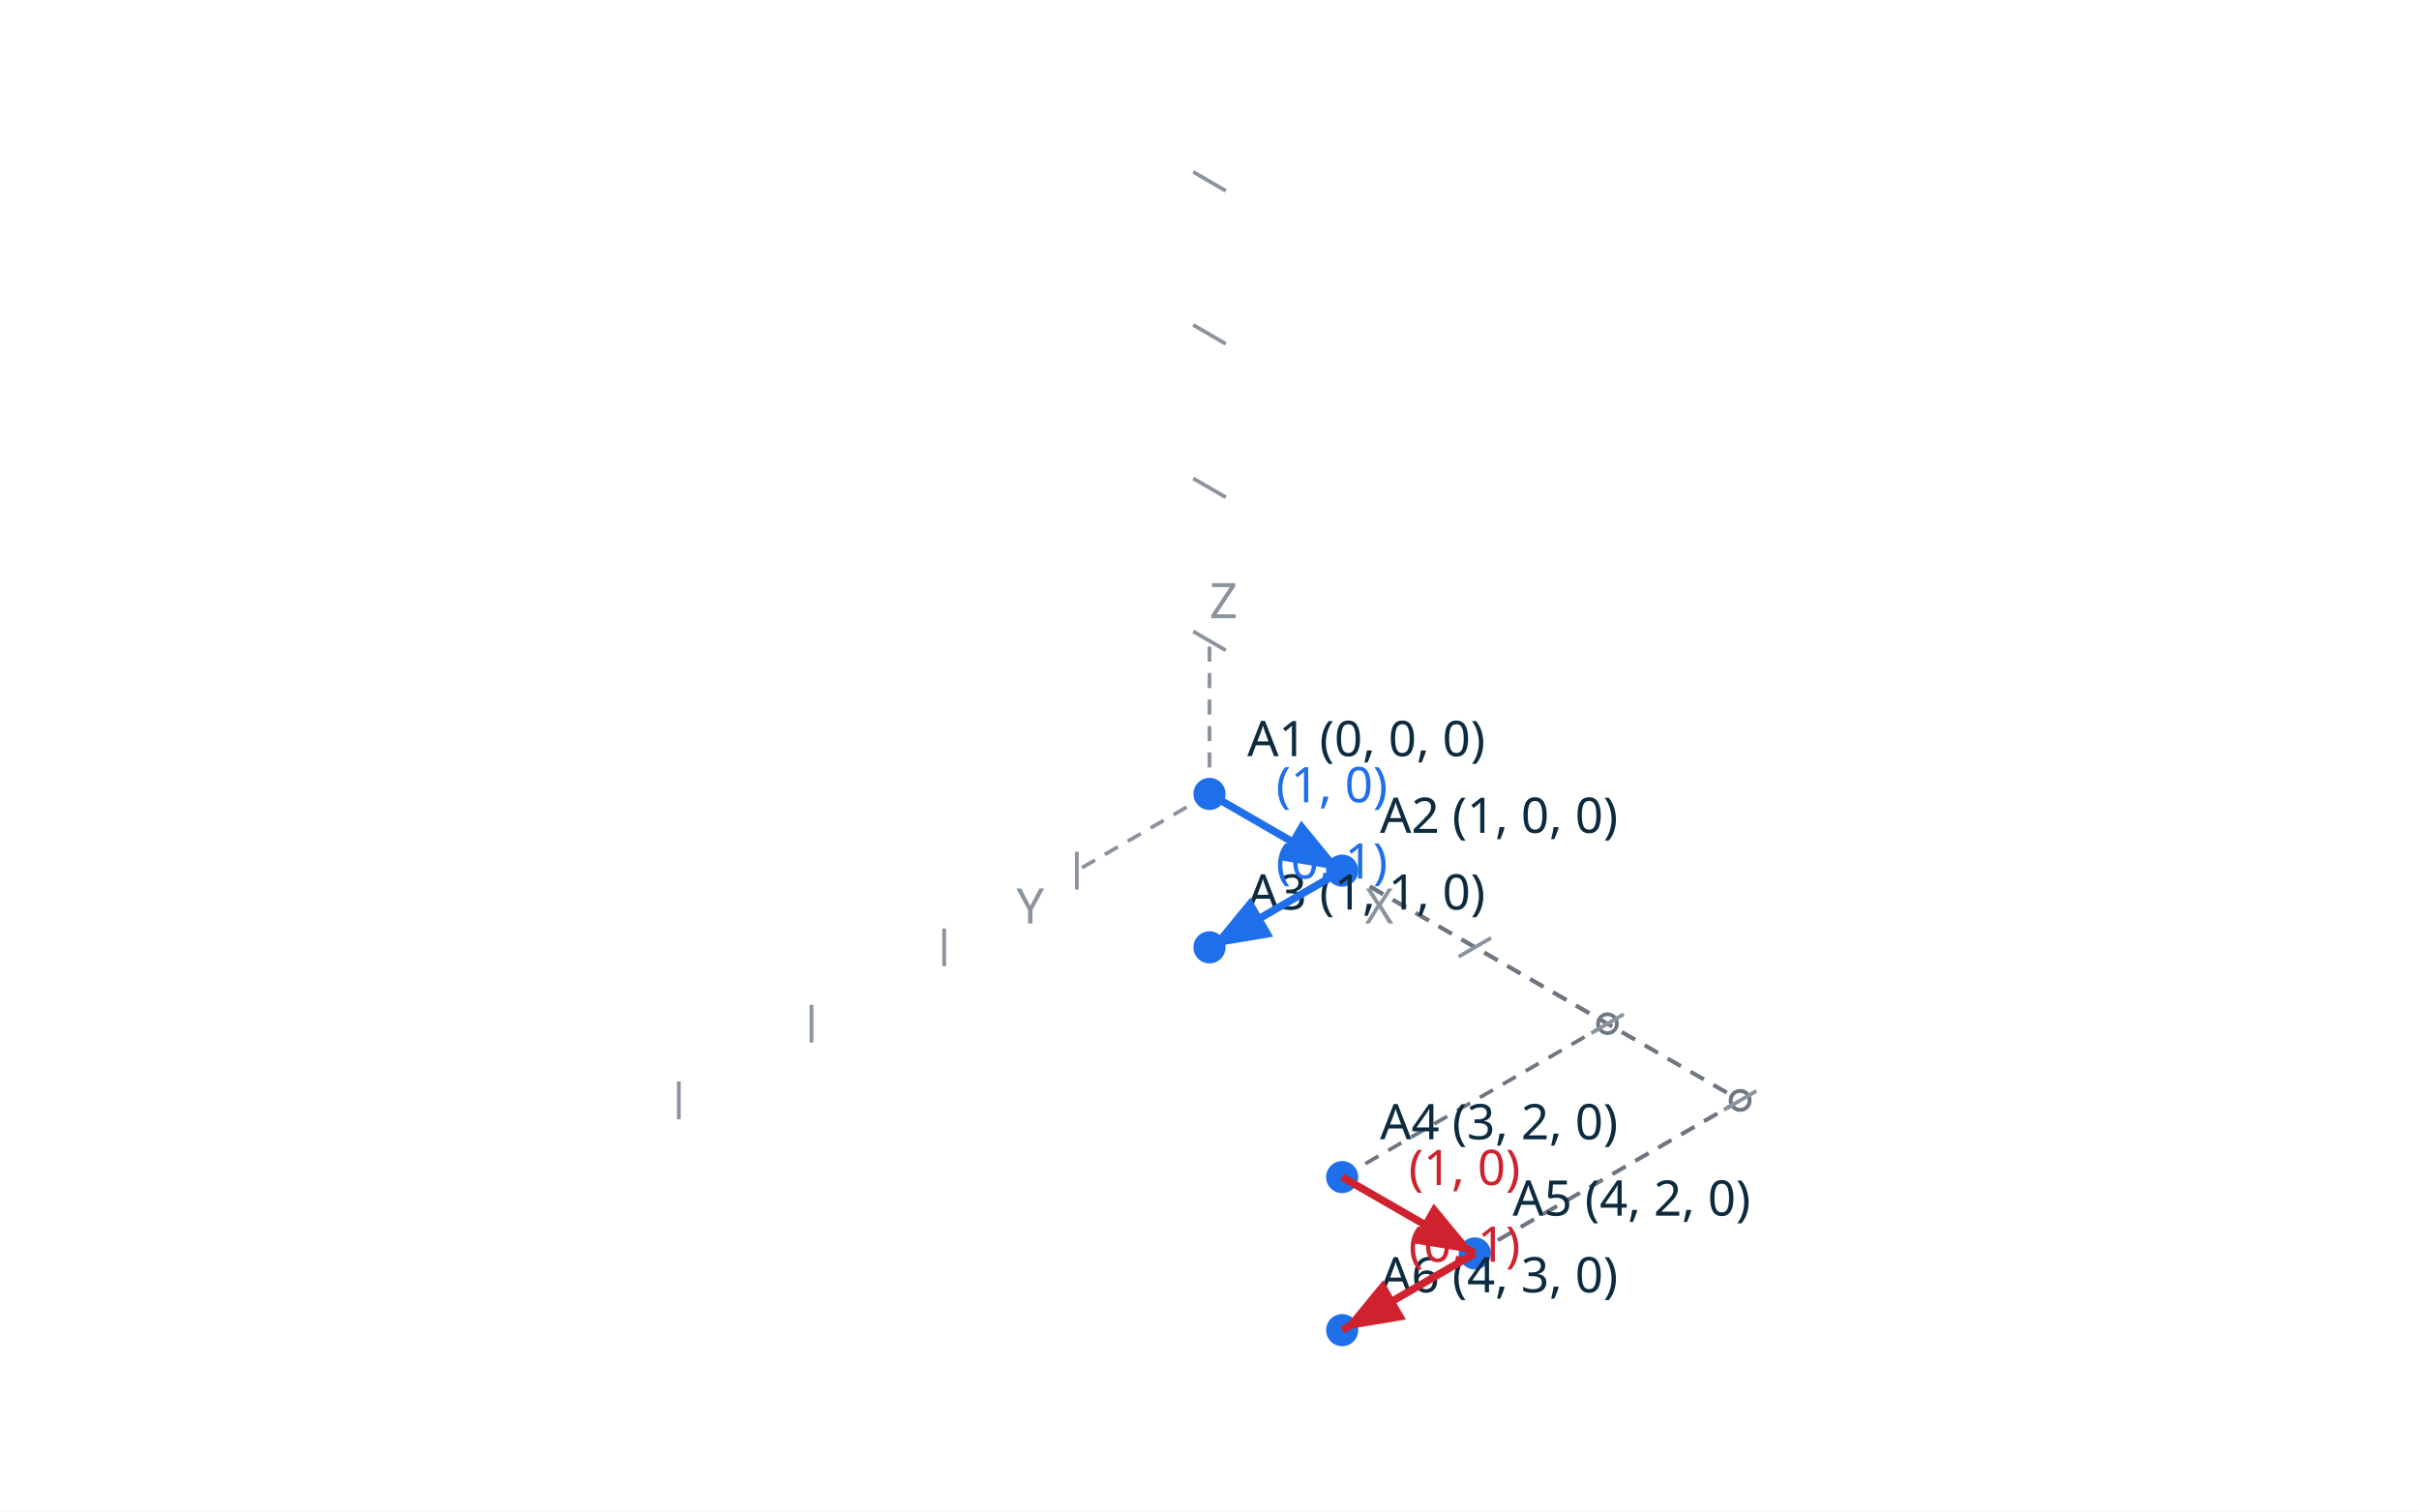
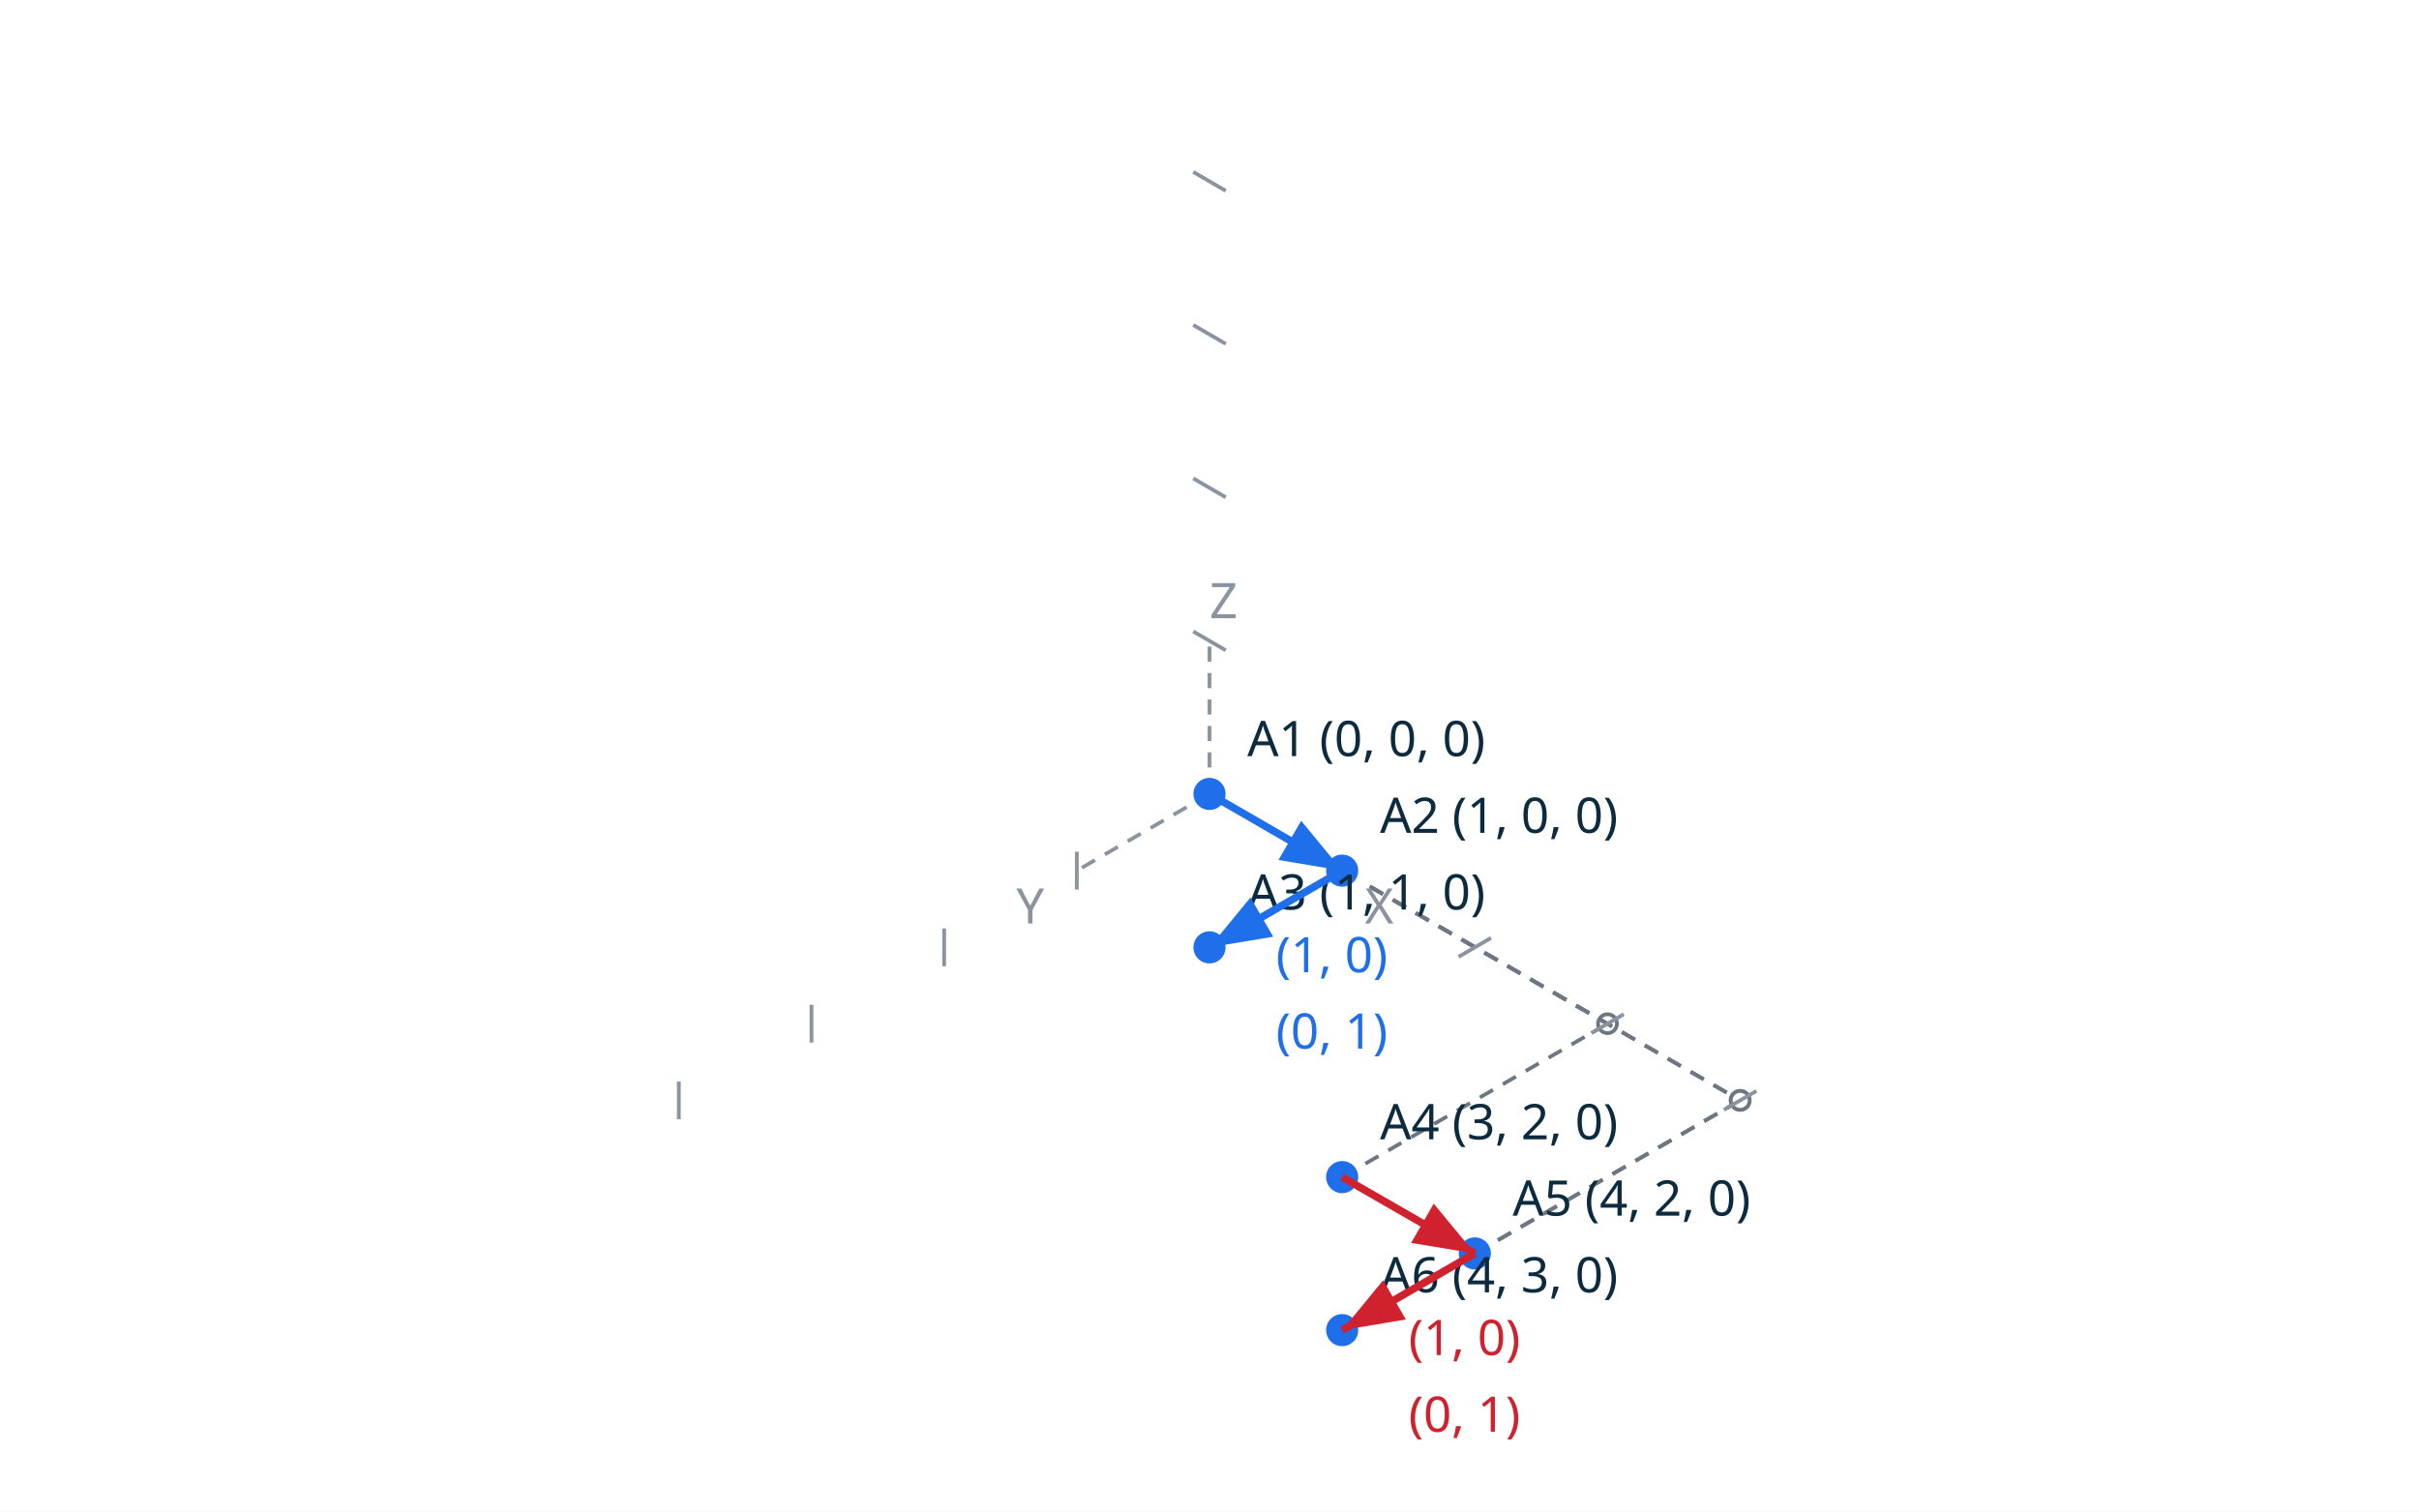
<svg xmlns="http://www.w3.org/2000/svg" viewBox="0 0 640 400" width="640" height="400">
  <rect width="640" height="400" fill="#ffffff" />
  <circle cx="320.0" cy="210.1" r="2.5" fill="#ffffff" stroke="#6e7781" stroke-width="1.0" />
  <circle cx="320.0" cy="210.1" r="2.5" fill="#ffffff" stroke="#6e7781" stroke-width="1.0" />
  <line x1="320.0" y1="210.1" x2="355.1" y2="230.4" stroke="#6e7781" stroke-width="1.0" stroke-dasharray="4 3" />
  <circle cx="355.1" cy="230.4" r="2.5" fill="#ffffff" stroke="#6e7781" stroke-width="1.0" />
  <circle cx="355.1" cy="230.4" r="2.5" fill="#ffffff" stroke="#6e7781" stroke-width="1.0" />
  <line x1="320.0" y1="210.1" x2="355.1" y2="230.4" stroke="#6e7781" stroke-width="1.0" stroke-dasharray="4 3" />
  <line x1="355.1" y1="230.4" x2="320.0" y2="250.7" stroke="#6e7781" stroke-width="1.0" stroke-dasharray="4 3" />
  <circle cx="355.1" cy="230.4" r="2.5" fill="#ffffff" stroke="#6e7781" stroke-width="1.0" />
  <circle cx="320.0" cy="250.7" r="2.5" fill="#ffffff" stroke="#6e7781" stroke-width="1.0" />
  <line x1="320.0" y1="210.1" x2="425.3" y2="270.9" stroke="#6e7781" stroke-width="1.0" stroke-dasharray="4 3" />
  <line x1="425.3" y1="270.9" x2="355.1" y2="311.5" stroke="#6e7781" stroke-width="1.0" stroke-dasharray="4 3" />
  <circle cx="425.3" cy="270.9" r="2.5" fill="#ffffff" stroke="#6e7781" stroke-width="1.0" />
  <circle cx="355.1" cy="311.5" r="2.5" fill="#ffffff" stroke="#6e7781" stroke-width="1.0" />
  <line x1="320.0" y1="210.1" x2="460.4" y2="291.2" stroke="#6e7781" stroke-width="1.0" stroke-dasharray="4 3" />
  <line x1="460.4" y1="291.2" x2="390.2" y2="331.7" stroke="#6e7781" stroke-width="1.0" stroke-dasharray="4 3" />
  <circle cx="460.4" cy="291.2" r="2.5" fill="#ffffff" stroke="#6e7781" stroke-width="1.0" />
  <circle cx="390.2" cy="331.7" r="2.5" fill="#ffffff" stroke="#6e7781" stroke-width="1.0" />
  <line x1="320.0" y1="210.1" x2="460.4" y2="291.2" stroke="#6e7781" stroke-width="1.0" stroke-dasharray="4 3" />
  <line x1="460.4" y1="291.2" x2="355.1" y2="352.0" stroke="#6e7781" stroke-width="1.0" stroke-dasharray="4 3" />
  <circle cx="460.4" cy="291.2" r="2.5" fill="#ffffff" stroke="#6e7781" stroke-width="1.0" />
  <circle cx="355.1" cy="352.0" r="2.5" fill="#ffffff" stroke="#6e7781" stroke-width="1.0" />
  <line x1="320.0" y1="210.1" x2="355.1" y2="230.4" stroke="#8b949e" stroke-width="1.0" stroke-dasharray="4 3" />
  <text x="361.1" y="244.4" fill="#8b949e" font-family="sans-serif" font-size="13">X</text>
  <line x1="320.0" y1="210.1" x2="284.9" y2="230.4" stroke="#8b949e" stroke-width="1.0" stroke-dasharray="4 3" />
  <text x="268.9" y="244.4" fill="#8b949e" font-family="sans-serif" font-size="13">Y</text>
  <line x1="320.0" y1="210.1" x2="320.0" y2="169.6" stroke="#8b949e" stroke-width="1.0" stroke-dasharray="4 3" />
  <text x="320.0" y="163.6" fill="#8b949e" font-family="sans-serif" font-size="13">Z</text>
  <circle cx="320.0" cy="210.1" r="2.5" fill="#8b949e" />
  <line x1="359.4" y1="227.9" x2="350.8" y2="232.9" stroke="#8b949e" stroke-width="1.0" />
  <line x1="394.5" y1="248.2" x2="385.9" y2="253.2" stroke="#8b949e" stroke-width="1.0" />
  <line x1="429.6" y1="268.4" x2="421.0" y2="273.4" stroke="#8b949e" stroke-width="1.0" />
  <line x1="464.7" y1="288.7" x2="456.1" y2="293.7" stroke="#8b949e" stroke-width="1.0" />
  <line x1="284.9" y1="235.4" x2="284.9" y2="225.4" stroke="#8b949e" stroke-width="1.0" />
  <line x1="249.8" y1="255.7" x2="249.8" y2="245.7" stroke="#8b949e" stroke-width="1.0" />
  <line x1="214.7" y1="275.9" x2="214.7" y2="265.9" stroke="#8b949e" stroke-width="1.0" />
  <line x1="179.6" y1="296.2" x2="179.6" y2="286.2" stroke="#8b949e" stroke-width="1.0" />
  <line x1="315.7" y1="167.1" x2="324.3" y2="172.1" stroke="#8b949e" stroke-width="1.0" />
  <line x1="315.7" y1="126.6" x2="324.3" y2="131.6" stroke="#8b949e" stroke-width="1.0" />
  <line x1="315.7" y1="86.0" x2="324.3" y2="91.0" stroke="#8b949e" stroke-width="1.0" />
  <line x1="315.7" y1="45.5" x2="324.3" y2="50.5" stroke="#8b949e" stroke-width="1.0" />
  <circle cx="320.0" cy="210.1" r="5.0" fill="#1f6feb" stroke="#ffffff" stroke-width="1.5" />
  <text x="330.0" y="200.1" fill="#0d2b3e" font-family="sans-serif" font-size="13">A1 (0, 0, 0)</text>
  <circle cx="355.1" cy="230.4" r="5.0" fill="#1f6feb" stroke="#ffffff" stroke-width="1.5" />
  <text x="365.1" y="220.4" fill="#0d2b3e" font-family="sans-serif" font-size="13">A2 (1, 0, 0)</text>
  <circle cx="320.0" cy="250.7" r="5.0" fill="#1f6feb" stroke="#ffffff" stroke-width="1.5" />
  <text x="330.0" y="240.7" fill="#0d2b3e" font-family="sans-serif" font-size="13">A3 (1, 1, 0)</text>
  <circle cx="355.1" cy="311.5" r="5.0" fill="#1f6feb" stroke="#ffffff" stroke-width="1.5" />
  <text x="365.1" y="301.5" fill="#0d2b3e" font-family="sans-serif" font-size="13">A4 (3, 2, 0)</text>
  <circle cx="390.2" cy="331.7" r="5.0" fill="#1f6feb" stroke="#ffffff" stroke-width="1.5" />
  <text x="400.2" y="321.7" fill="#0d2b3e" font-family="sans-serif" font-size="13">A5 (4, 2, 0)</text>
  <circle cx="355.1" cy="352.0" r="5.0" fill="#1f6feb" stroke="#ffffff" stroke-width="1.5" />
  <text x="365.1" y="342.0" fill="#0d2b3e" font-family="sans-serif" font-size="13">A6 (4, 3, 0)</text>
  <defs>
    <marker id="arrow" markerWidth="10" markerHeight="10" refX="8" refY="3" orient="auto">
      <path d="M0,0 L8,3 L0,6 z" fill="#1a7f37" />
    </marker>
    <marker id="arrow1" markerWidth="10" markerHeight="10" refX="8" refY="3" orient="auto">
      <path d="M0,0 L8,3 L0,6 z" fill="#1f6feb" />
    </marker>
    <marker id="arrow2" markerWidth="10" markerHeight="10" refX="8" refY="3" orient="auto">
      <path d="M0,0 L8,3 L0,6 z" fill="#cf222e" />
    </marker>
  </defs>
  <line x1="320.0" y1="210.1" x2="355.1" y2="230.4" stroke="#1f6feb" stroke-width="2.0" marker-end="url(#arrow1)" />
-   <text x="337.6" y="212.3" fill="#1f6feb" font-family="sans-serif" font-size="13">(1, 0)</text>
+   <text x="337.6" y="257.3" fill="#1f6feb" font-family="sans-serif" font-size="13">(1, 0)</text>
  <line x1="355.1" y1="230.4" x2="320.0" y2="250.7" stroke="#1f6feb" stroke-width="2.0" marker-end="url(#arrow1)" />
-   <text x="337.6" y="232.5" fill="#1f6feb" font-family="sans-serif" font-size="13">(0, 1)</text>
+   <text x="337.6" y="277.5" fill="#1f6feb" font-family="sans-serif" font-size="13">(0, 1)</text>
  <line x1="355.1" y1="311.5" x2="390.2" y2="331.7" stroke="#cf222e" stroke-width="2.0" marker-end="url(#arrow2)" />
-   <text x="372.7" y="313.6" fill="#cf222e" font-family="sans-serif" font-size="13">(1, 0)</text>
+   <text x="372.7" y="358.6" fill="#cf222e" font-family="sans-serif" font-size="13">(1, 0)</text>
  <line x1="390.2" y1="331.7" x2="355.1" y2="352.0" stroke="#cf222e" stroke-width="2.0" marker-end="url(#arrow2)" />
-   <text x="372.7" y="333.9" fill="#cf222e" font-family="sans-serif" font-size="13">(0, 1)</text>
+   <text x="372.7" y="378.9" fill="#cf222e" font-family="sans-serif" font-size="13">(0, 1)</text>
</svg>
